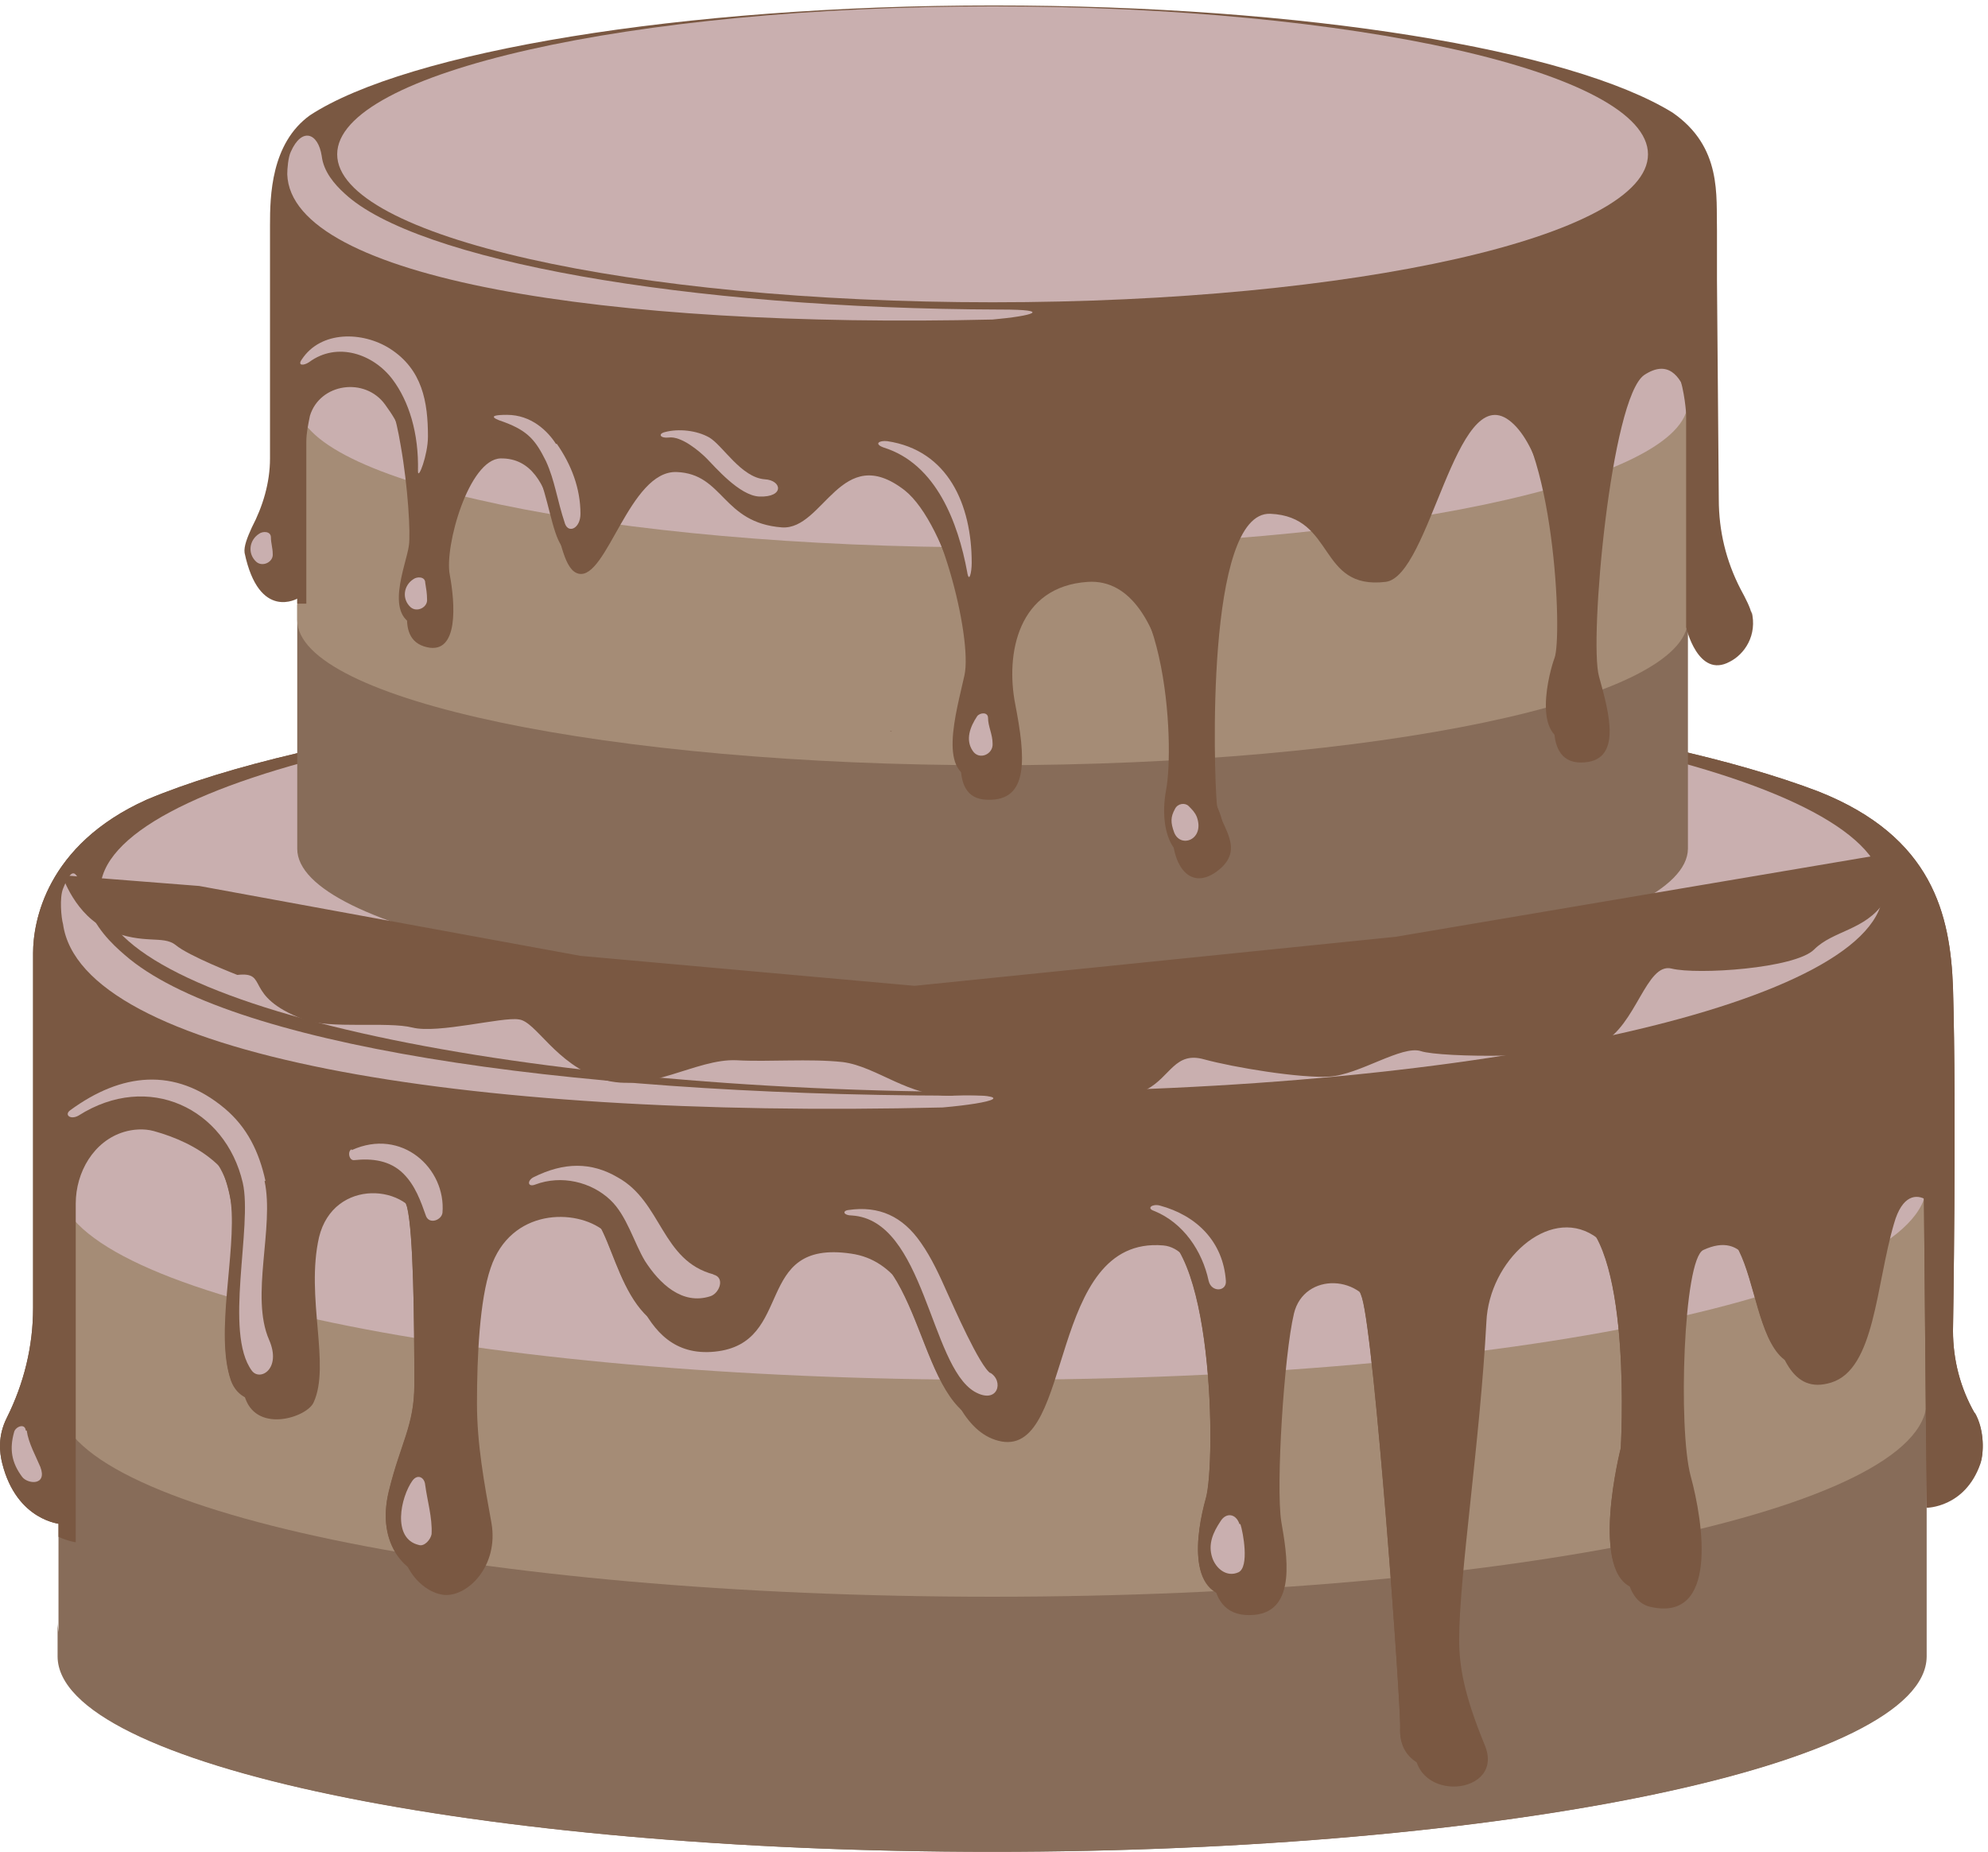
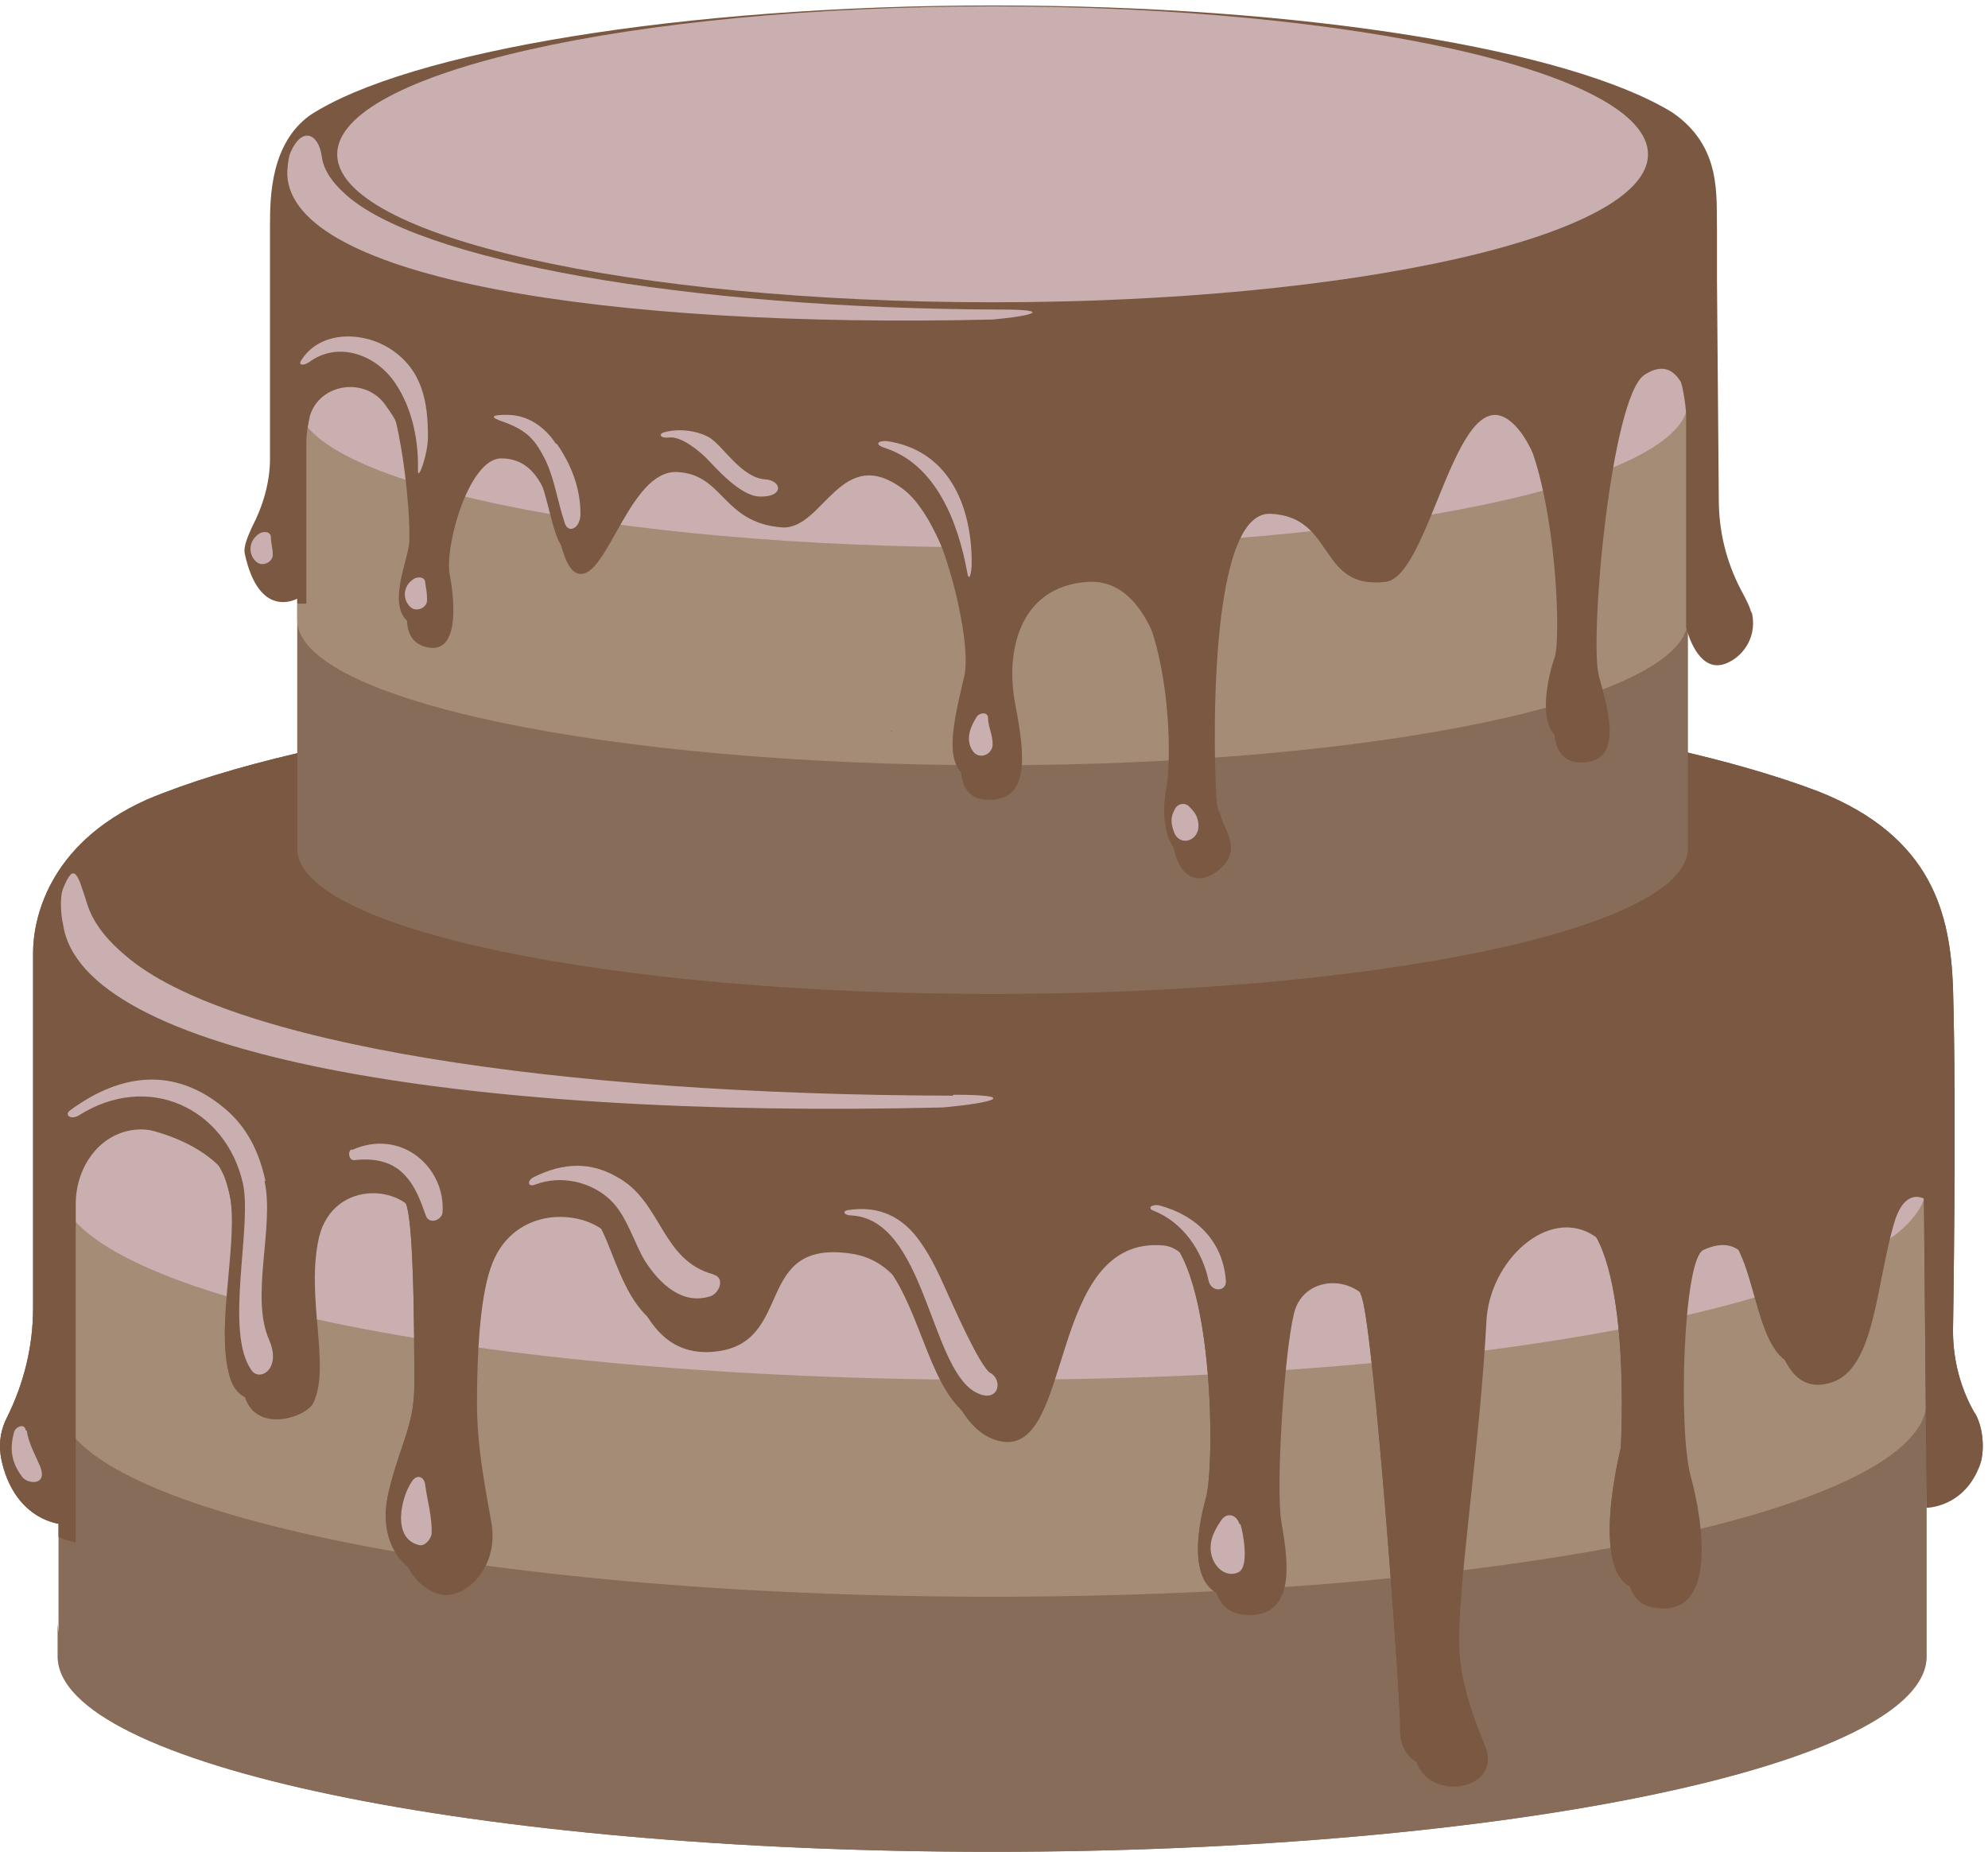
<svg xmlns="http://www.w3.org/2000/svg" width="219" height="204" viewBox="0 0 219 204" fill="none">
  <path d="M6.444 146.4V182.5C6.544 194.4 52.544 204 109.344 204C166.144 204 212.144 194.4 212.244 182.5V146.4H6.444Z" fill="#876C59" />
  <path d="M109.244 200.2C52.544 200.2 6.444 190.6 6.344 178.7V182.5C6.444 194.4 52.444 204 109.244 204C166.044 204 212.044 194.4 212.144 182.5V178.7C212.044 190.6 166.044 200.2 109.244 200.2Z" fill="#876C59" />
  <path d="M6.444 118.3V154.4C6.544 166.3 52.544 175.9 109.344 175.9C166.144 175.9 212.144 166.3 212.244 154.4V118.3H6.444Z" fill="#A58C76" />
  <path d="M6.444 102.6V130.5C6.544 142.4 52.544 152 109.344 152C166.144 152 212.144 142.4 212.244 130.5V102.6H6.444Z" fill="#C9AFAF" />
  <path d="M217.544 155.7C215.944 152.9 215.144 149.8 215.144 146.6C215.144 146.6 215.544 122.5 215.144 108.8C214.844 100.8 212.944 92.2 200.344 87.2C181.944 80.2 148.044 75.5 109.344 75.5C70.644 75.5 33.944 80.6 16.144 88.1C5.044 93.1 3.644 101.6 3.644 105C3.644 117 3.644 144.1 3.644 144.1C3.644 148.3 2.644 152.4 0.744 156.2C-0.256 158.2 -0.056 160 0.244 161.2C1.844 167.6 6.744 167.9 6.744 167.9V130.6C6.744 127.1 8.744 123.7 12.044 122.7C13.044 122.4 14.244 122.3 15.344 122.6C20.044 123.9 24.844 126.8 25.444 132.5C26.044 138.1 23.644 146.9 25.444 152.1C26.844 155.9 32.244 154.1 32.944 152.5C34.844 148.4 32.044 140.9 33.544 134.3C35.144 127.7 43.544 128.4 44.844 133C45.544 135.8 45.644 145.4 45.644 152.6C45.644 157.1 44.144 159 42.844 164.3C41.344 170.4 45.044 173.5 47.344 173.7C49.944 173.9 53.344 170.5 52.544 165.8C51.744 161.4 50.944 157.1 50.944 152.6C50.944 147.4 51.244 141.2 52.444 137.7C54.644 131.1 61.844 131.1 64.944 133.6C68.044 136.1 68.244 147.8 77.144 146.9C86.044 146 81.244 134.5 92.144 136.1C102.144 137.5 100.744 155.3 108.744 156.8C116.744 158.2 113.744 134.1 126.544 135.2C133.744 135.8 133.944 161.2 132.844 165.1C131.744 169 130.644 176.4 136.544 175.9C141.344 175.5 140.144 169.1 139.544 165.6C138.944 161.7 139.844 147.3 140.944 142.7C142.044 138.1 148.644 138.3 150.044 143C151.444 147.7 154.344 188 154.244 190.4C153.944 196.8 164.344 195.8 161.944 190.2C159.644 184.6 159.144 181.5 159.144 178.6C159.144 171.6 161.444 156.8 162.144 143.6C162.444 136.9 168.944 130.9 173.944 134.1C179.844 137.9 178.544 159.6 178.544 159.6C178.544 159.6 174.944 173.7 180.144 175C187.744 176.8 186.044 165.7 184.644 160.6C183.244 155.4 183.844 136.7 186.044 135.7C195.144 131.5 191.244 153.1 200.144 150.2C204.944 148.7 205.044 139.5 207.044 132.7C208.644 127.4 211.944 130.5 211.944 132.1L212.244 166.1C212.244 166.1 216.444 166.1 218.144 161.3C218.544 160.2 218.644 157.6 217.544 155.7Z" fill="#7A5842" />
  <path d="M6.444 119.5V169.3C7.544 169.8 8.344 169.9 8.344 169.9V132.6C8.344 129.1 10.344 125.7 13.644 124.7C14.644 124.4 15.844 124.3 16.944 124.6C21.644 125.9 26.444 128.8 27.044 134.5C27.644 140.1 25.144 148.9 27.044 154.1C28.444 157.9 33.844 156.1 34.544 154.5C36.444 150.4 33.644 142.9 35.144 136.3C36.744 129.7 45.144 130.4 46.444 135C47.244 137.8 47.244 147.4 47.244 154.6C47.244 159.1 45.744 161 44.444 166.3C42.944 172.4 46.644 175.5 48.944 175.7C51.544 175.9 54.944 172.5 54.144 167.8C53.344 163.4 52.544 159.1 52.544 154.6C52.544 149.4 52.844 143.2 54.044 139.7C56.244 133.1 63.444 133.1 66.544 135.6C69.644 138.1 69.844 149.8 78.744 148.9C87.644 148 82.844 136.5 93.744 138.1C103.744 139.5 102.344 157.3 110.344 158.8C118.344 160.2 115.344 136.1 128.144 137.2C135.344 137.8 135.544 163.2 134.444 167.1C133.344 171 132.244 178.4 138.144 177.9C142.944 177.5 141.744 171.1 141.144 167.6C140.544 163.7 141.444 149.3 142.544 144.7C143.644 140.1 150.244 140.3 151.644 145C153.044 149.7 155.944 190 155.844 192.4C155.544 198.8 165.944 197.8 163.544 192.2C161.244 186.6 160.744 183.5 160.744 180.6C160.744 173.6 163.044 158.8 163.744 145.6C164.044 138.9 170.544 132.9 175.544 136.1C181.444 139.9 180.144 161.6 180.144 161.6C180.144 161.6 176.544 175.7 181.744 177C189.344 178.8 187.644 167.7 186.244 162.6C184.844 157.4 185.444 138.7 187.644 137.7C196.744 133.5 192.844 155.1 201.744 152.3C206.544 150.8 206.644 141.6 208.644 134.8C209.544 131.6 211.144 131.5 212.244 132.2V102.8H6.444V119.7V119.5Z" fill="#7A5842" />
  <path d="M66.644 158.5C66.644 156.7 65.144 155.2 63.344 155.2C61.544 155.2 60.044 156.7 60.044 158.5C60.044 160.3 61.544 161.8 63.344 161.8C65.144 161.8 66.644 160.3 66.644 158.5Z" fill="#A58C76" />
  <path d="M86.344 167C86.344 165.4 85.044 164.2 83.544 164.2C82.044 164.2 80.744 165.5 80.744 167C80.744 168.5 82.044 169.8 83.544 169.8C85.044 169.8 86.344 168.5 86.344 167Z" fill="#A58C76" />
  <path d="M115.044 167.5C117.64 167.5 119.744 165.396 119.744 162.8C119.744 160.204 117.64 158.1 115.044 158.1C112.449 158.1 110.344 160.204 110.344 162.8C110.344 165.396 112.449 167.5 115.044 167.5Z" fill="#A58C76" />
  <path d="M32.844 162.8C32.844 161.5 31.744 160.5 30.544 160.5C29.344 160.5 28.244 161.6 28.244 162.8C28.244 164 29.344 165.1 30.544 165.1C31.744 165.1 32.844 164 32.844 162.8Z" fill="#A58C76" />
  <path d="M58.744 189.5C58.744 188.5 57.944 187.6 56.844 187.6C55.744 187.6 54.944 188.4 54.944 189.5C54.944 190.6 55.744 191.4 56.844 191.4C57.944 191.4 58.744 190.6 58.744 189.5Z" fill="#876C59" />
  <path d="M80.244 186.7C80.244 185.1 78.944 183.9 77.444 183.9C75.944 183.9 74.644 185.2 74.644 186.7C74.644 188.2 75.944 189.5 77.444 189.5C78.944 189.5 80.244 188.2 80.244 186.7Z" fill="#876C59" />
  <path d="M106.144 197.5C106.144 195.9 104.844 194.7 103.344 194.7C101.844 194.7 100.544 196 100.544 197.5C100.544 199 101.844 200.3 103.344 200.3C104.844 200.3 106.144 199 106.144 197.5Z" fill="#876C59" />
  <path d="M19.744 183.4C19.744 182.4 18.944 181.5 17.844 181.5C16.744 181.5 15.944 182.3 15.944 183.4C15.944 184.5 16.744 185.3 17.844 185.3C18.944 185.3 19.744 184.5 19.744 183.4Z" fill="#876C59" />
  <path d="M145.544 187.6C145.544 186.3 144.444 185.3 143.244 185.3C142.044 185.3 140.944 186.4 140.944 187.6C140.944 188.8 142.044 189.9 143.244 189.9C144.444 189.9 145.544 188.8 145.544 187.6Z" fill="#876C59" />
  <path d="M199.544 178.3C199.544 176.7 198.244 175.5 196.744 175.5C195.244 175.5 193.944 176.8 193.944 178.3C193.944 179.8 195.244 181.1 196.744 181.1C198.244 181.1 199.544 179.8 199.544 178.3Z" fill="#876C59" />
  <path d="M189.844 189.5C189.844 188.3 188.944 187.4 187.744 187.4C186.544 187.4 185.644 188.3 185.644 189.5C185.644 190.7 186.544 191.6 187.744 191.6C188.944 191.6 189.844 190.7 189.844 189.5Z" fill="#876C59" />
  <path d="M179.344 186.7C179.344 184.9 177.844 183.4 176.044 183.4C174.244 183.4 172.744 184.9 172.744 186.7C172.744 188.5 174.244 190 176.044 190C177.844 190 179.344 188.5 179.344 186.7Z" fill="#876C59" />
  <path d="M217.544 155.7C215.944 152.9 215.144 149.8 215.144 146.6C215.144 146.6 215.544 122.5 215.144 108.8C214.844 100.8 212.944 92.2 200.344 87.2C181.944 80.2 148.044 75.5 109.344 75.5C70.644 75.5 33.944 80.6 16.144 88.1C5.044 93.1 3.644 101.6 3.644 105C3.644 117 3.644 144.1 3.644 144.1C3.644 148.3 2.644 152.4 0.744 156.2C-0.256 158.2 -0.056 160 0.244 161.2C1.844 167.6 6.744 167.9 6.744 167.9V130.6C6.744 127.1 8.744 123.7 12.044 122.7C13.044 122.4 23.244 120.1 25.444 132.4C26.444 138 23.644 146.8 25.444 152C26.844 155.8 32.244 154 32.944 152.4C34.844 148.3 32.044 140.8 33.544 134.2C35.144 127.6 43.544 128.3 44.844 132.9C45.544 135.7 45.644 145.3 45.644 152.5C45.644 157 44.144 158.9 42.844 164.2C41.344 170.3 45.044 173.4 47.344 173.6C49.944 173.8 53.344 170.4 52.544 165.7C51.744 161.3 50.944 157 50.944 152.5C50.944 147.3 51.244 141.1 52.444 137.6C54.644 131 61.844 131 64.944 133.5C68.044 136 68.244 147.7 77.144 146.8C86.044 145.9 81.244 134.4 92.144 136C102.144 137.4 100.744 155.2 108.744 156.7C116.744 158.1 113.744 134 126.544 135.1C133.744 135.7 133.944 161.1 132.844 165C131.744 168.9 130.644 176.3 136.544 175.8C141.344 175.4 140.144 169 139.544 165.5C138.944 161.6 139.844 147.2 140.944 142.6C142.044 138 148.644 138.2 150.044 142.9C151.444 147.6 154.344 187.9 154.244 190.3C153.944 196.7 164.344 195.7 161.944 190.1C159.644 184.5 159.144 181.4 159.144 178.5C159.144 171.5 161.444 156.7 162.144 143.5C162.444 136.8 168.944 130.8 173.944 134C179.844 137.8 178.544 159.5 178.544 159.5C178.544 159.5 174.944 173.6 180.144 174.9C187.744 176.7 186.044 165.6 184.644 160.5C183.244 155.3 183.844 136.6 186.044 135.6C195.144 131.4 191.244 153 200.144 150.1C204.944 148.6 205.044 139.4 207.044 132.6C208.644 127.3 211.944 130.4 211.944 132L212.244 166C212.244 166 216.444 166 218.144 161.2C218.544 160.1 218.644 157.5 217.544 155.6V155.7Z" fill="#7A5842" />
-   <path d="M207.444 98.1C207.444 110.4 163.444 120.3 109.244 120.3C55.044 120.3 11.044 110.4 11.044 98.1C11.044 85.8 55.044 75.9 109.244 75.9C163.444 75.9 207.444 85.8 207.444 98.1Z" fill="#C9AFAF" />
+   <path d="M207.444 98.1C207.444 110.4 163.444 120.3 109.244 120.3C55.044 120.3 11.044 110.4 11.044 98.1C11.044 85.8 55.044 75.9 109.244 75.9C163.444 75.9 207.444 85.8 207.444 98.1Z" fill="#7A5842" />
  <path d="M104.944 120.7C61.344 120.6 24.944 115 13.744 105.2C12.344 104 10.344 102.1 9.544 99.4C8.544 96.2 8.144 94.9 6.944 97.9C6.544 98.9 6.744 101.1 6.944 101.8C8.944 116.1 50.244 123.3 103.844 122C109.544 121.5 112.344 120.6 105.044 120.6L104.944 120.7Z" fill="#C9AFAF" />
  <path d="M2.844 157.6C2.744 156.7 1.644 157.2 1.544 157.8C1.044 159.6 1.244 161.1 2.444 162.7C3.044 163.5 5.244 163.7 4.444 161.6C3.944 160.4 3.144 159 2.944 157.6H2.844Z" fill="#C9AFAF" />
  <path d="M29.244 130.1C28.544 126.9 27.244 124.2 24.744 122.1C19.244 117.5 13.344 118.2 7.744 122.3C7.044 122.8 7.744 123.4 8.644 122.9C16.344 118 24.844 122.1 26.744 130.3C27.844 135.1 24.644 146.8 27.744 151C28.644 152.2 31.044 150.8 29.644 147.6C27.544 142.8 30.244 135.2 29.144 130.1H29.244Z" fill="#C9AFAF" />
  <path d="M46.844 163.7C46.844 162.8 46.044 162.3 45.444 163.1C44.144 164.9 43.144 169.5 46.144 170.2C46.744 170.4 47.444 169.6 47.544 169C47.644 167.2 47.044 165.2 46.844 163.6V163.7Z" fill="#C9AFAF" />
-   <path d="M78.644 140.4C72.844 138.9 72.944 132.4 68.044 129.7C65.144 128 62.144 128 58.744 129.7C58.044 130.1 58.144 130.8 58.944 130.5C61.844 129.4 65.144 130.2 67.244 132.2C69.044 133.9 69.844 136.9 71.044 138.9C72.644 141.4 75.144 143.8 78.244 142.8C79.244 142.5 79.944 140.7 78.544 140.4H78.644Z" fill="#C9AFAF" />
+   <path d="M78.644 140.4C72.844 138.9 72.945 132.4 68.044 129.7C65.144 128 62.145 128 58.745 129.7C58.044 130.1 58.145 130.8 58.944 130.5C61.844 129.4 65.144 130.2 67.245 132.2C69.044 133.9 69.844 136.9 71.044 138.9C72.644 141.4 75.144 143.8 78.245 142.8C79.245 142.5 79.945 140.7 78.544 140.4H78.644Z" fill="#C9AFAF" />
  <path d="M38.744 126.6C38.244 126.8 38.444 127.9 39.044 127.8C40.944 127.6 42.944 127.8 44.444 129.3C45.744 130.6 46.344 132.3 46.944 134C47.344 134.9 48.644 134.4 48.744 133.6C49.144 128.7 44.244 124.2 38.744 126.7V126.6Z" fill="#C9AFAF" />
  <path d="M109.144 151.3C107.944 150.6 104.944 143.7 104.344 142.4C103.544 140.6 102.644 138.6 101.444 136.9C99.444 134 96.844 132.8 93.444 133.3C92.744 133.4 92.944 133.9 93.844 133.9C101.844 134.4 102.444 150.4 107.344 153.3C109.944 154.8 110.644 152.1 109.044 151.2L109.144 151.3Z" fill="#C9AFAF" />
  <path d="M127.744 132.8C126.944 132.6 126.244 133.1 127.144 133.4C130.344 134.7 132.444 137.8 133.144 141.1C133.444 142.4 135.144 142.3 135.044 141.1C134.744 136.8 131.844 133.9 127.744 132.8Z" fill="#C9AFAF" />
  <path d="M136.544 167.9C136.144 166.7 135.044 166.6 134.444 167.6C133.644 168.8 133.044 170.1 133.544 171.6C133.944 172.8 135.144 173.8 136.444 173.2C137.644 172.6 136.944 168.8 136.644 167.9H136.544Z" fill="#C9AFAF" />
  <path d="M32.744 66.6V93.5C32.744 102.3 67.044 109.5 109.344 109.5C151.644 109.5 185.844 102.3 185.944 93.5V66.6H32.744Z" fill="#876C59" />
  <path d="M32.744 41.4V68.3C32.744 77.1 67.044 84.3 109.344 84.3C151.644 84.3 185.844 77.1 185.944 68.3V41.4H32.744Z" fill="#A58C76" />
  <path d="M32.744 19.5V44.3C32.744 53.1 67.044 60.3 109.344 60.3C151.644 60.3 185.844 53.1 185.944 44.3V19.5H32.744Z" fill="#C9AFAF" />
-   <path d="M32.744 19.5V66.5H33.744V48.7C33.744 47.7 33.944 46.8 34.144 45.8C35.244 42.2 40.244 41.5 42.444 44.6C44.044 46.8 44.444 47.9 45.044 51.4C45.844 55.9 46.144 61.1 45.944 62.4C45.644 64.6 43.044 70.4 47.044 71.3C50.544 72.1 50.144 66.5 49.544 63.3C48.944 60.2 51.644 50.6 55.144 50.5C62.044 50.4 60.644 62.5 63.744 63.2C66.844 63.9 69.344 51.8 74.544 52C79.744 52.2 79.544 57.6 86.144 58.1C90.744 58.4 92.644 48.6 99.644 54C104.444 57.8 108.044 72.6 107.144 76.7C106.244 80.8 104.044 88 108.744 88.1C113.444 88.3 112.944 83.3 111.844 77.6C110.744 72 112.144 64.6 119.844 64.1C129.444 63.5 130.344 84.4 129.344 89.4C128.444 94.4 130.644 98.5 134.044 96C137.444 93.5 134.244 90.9 134.044 88.5C133.744 85.4 132.744 56.3 139.944 56.6C147.144 56.9 145.144 65 152.644 64.1C157.544 63.5 160.344 41.9 166.244 46.3C172.144 50.7 173.044 72.5 172.144 74.8C171.644 76.1 169.444 84 174.144 84C178.844 84 177.244 78.5 176.144 74.5C175.044 70.6 177.444 43.8 181.144 41.3C183.744 39.6 185.044 41.4 185.844 43.5V19.2H32.644L32.744 19.5Z" fill="#7A5842" />
+   <path d="M32.745 19.5V66.5H33.745V48.7C33.745 47.7 33.944 46.8 34.145 45.8C35.245 42.2 40.245 41.5 42.444 44.6C44.044 46.8 44.444 47.9 45.044 51.4C45.844 55.9 46.145 61.1 45.944 62.4C45.645 64.6 43.044 70.4 47.044 71.3C50.544 72.1 50.145 66.5 49.544 63.3C48.944 60.2 51.645 50.6 55.145 50.5C62.044 50.4 60.645 62.5 63.745 63.2C66.844 63.9 69.344 51.8 74.544 52C79.745 52.2 79.544 57.6 86.144 58.1C90.745 58.4 92.644 48.6 99.644 54C104.445 57.8 108.045 72.6 107.145 76.7C106.245 80.8 104.045 88 108.745 88.1C113.445 88.3 112.945 83.3 111.845 77.6C110.745 72 112.145 64.6 119.845 64.1C129.445 63.5 130.345 84.4 129.345 89.4C128.445 94.4 130.645 98.5 134.045 96C137.445 93.5 134.245 90.9 134.045 88.5C133.745 85.4 132.745 56.3 139.945 56.6C147.145 56.9 145.145 65 152.645 64.1C157.545 63.5 160.345 41.9 166.245 46.3C172.145 50.7 173.045 72.5 172.145 74.8C171.645 76.1 169.445 84 174.145 84C178.845 84 177.245 78.5 176.145 74.5C175.045 70.6 177.445 43.8 181.145 41.3C183.745 39.6 185.045 41.4 185.845 43.5V19.2H32.645L32.745 19.5Z" fill="#7A5842" />
  <path d="M94.344 72.6C94.344 70.3 92.444 68.4 90.144 68.4C87.844 68.4 85.944 70.3 85.944 72.6C85.944 74.9 87.844 76.8 90.144 76.8C92.444 76.8 94.344 74.9 94.344 72.6Z" fill="#A58C76" />
  <path d="M66.244 67.5C66.244 66.5 65.444 65.6 64.344 65.6C63.244 65.6 62.444 66.4 62.444 67.5C62.444 68.6 63.244 69.4 64.344 69.4C65.444 69.4 66.244 68.6 66.244 67.5Z" fill="#A58C76" />
  <path d="M74.644 76.4C74.644 75.4 73.844 74.5 72.744 74.5C71.644 74.5 70.844 75.3 70.844 76.4C70.844 77.5 71.644 78.3 72.744 78.3C73.844 78.3 74.644 77.5 74.644 76.4Z" fill="#A58C76" />
  <path d="M155.344 70.8C155.344 69.2 154.044 68 152.544 68C151.044 68 149.744 69.3 149.744 70.8C149.744 72.3 151.044 73.6 152.544 73.6C154.044 73.6 155.344 72.3 155.344 70.8Z" fill="#A58C76" />
-   <path d="M149.244 91C149.244 89.7 148.144 88.7 146.944 88.7C145.744 88.7 144.644 89.8 144.644 91C144.644 92.2 145.744 93.3 146.944 93.3C148.144 93.3 149.244 92.2 149.244 91Z" fill="#876C59" />
+   <path d="M149.245 91C149.245 89.7 148.145 88.7 146.945 88.7C145.745 88.7 144.645 89.8 144.645 91C144.645 92.2 145.745 93.3 146.945 93.3C148.145 93.3 149.245 92.2 149.245 91Z" fill="#876C59" />
  <path d="M170.844 96.1C170.844 94.8 169.744 93.8 168.544 93.8C167.344 93.8 166.244 94.9 166.244 96.1C166.244 97.3 167.344 98.4 168.544 98.4C169.744 98.4 170.844 97.3 170.844 96.1Z" fill="#876C59" />
  <path d="M158.644 98.5C158.644 97.7 158.044 97.1 157.244 97.1C156.444 97.1 155.844 97.7 155.844 98.5C155.844 99.3 156.444 99.9 157.244 99.9C158.044 99.9 158.644 99.3 158.644 98.5Z" fill="#876C59" />
-   <path d="M50.744 89.1C50.744 87.8 49.644 86.8 48.444 86.8C47.244 86.8 46.144 87.9 46.144 89.1C46.144 90.3 47.244 91.4 48.444 91.4C49.644 91.4 50.744 90.3 50.744 89.1Z" fill="#876C59" />
+   <path d="M50.745 89.1C50.745 87.8 49.645 86.8 48.444 86.8C47.245 86.8 46.145 87.9 46.145 89.1C46.145 90.3 47.245 91.4 48.444 91.4C49.645 91.4 50.745 90.3 50.745 89.1Z" fill="#876C59" />
  <path d="M61.044 97.5C61.044 96.7 60.444 96.1 59.644 96.1C58.844 96.1 58.244 96.7 58.244 97.5C58.244 98.3 58.844 98.9 59.644 98.9C60.444 98.9 61.044 98.3 61.044 97.5Z" fill="#876C59" />
  <path d="M84.044 97.5C84.044 96.2 82.944 95.2 81.744 95.2C80.544 95.2 79.444 96.3 79.444 97.5C79.444 98.7 80.544 99.8 81.744 99.8C82.944 99.8 84.044 98.7 84.044 97.5Z" fill="#876C59" />
  <path d="M192.944 67.6C192.844 67 192.344 66 191.744 64.9C190.144 61.8 189.344 58.5 189.344 55L189.144 30.9C189.144 30.9 189.144 26.8 189.144 25.4C189.044 21.6 189.744 16.2 184.244 12.4C173.044 5.5 143.844 0.6 109.444 0.6C75.044 0.6 44.844 5.7 34.144 12.7C29.844 15.8 29.744 21.6 29.744 24.8C29.744 26.7 29.744 30.9 29.744 30.9V50.5C29.744 53.2 28.944 55.8 27.744 58.1C27.244 59.2 26.844 60.2 26.944 60.9C28.544 68.5 32.844 65.9 32.844 65.9V46.4C32.844 45.4 33.044 44.4 33.244 43.5C34.344 39.9 39.344 39.2 41.544 42.3C43.144 44.5 43.544 45.6 44.144 49.1C44.944 53.6 45.244 58.8 45.044 60.1C44.744 62.3 42.144 68.1 46.144 69C49.644 69.8 49.244 64.1 48.644 61C48.044 57.9 50.744 48.3 54.244 48.2C61.144 48.1 59.744 60.2 62.844 60.9C65.944 61.6 68.444 49.5 73.644 49.7C78.844 49.9 78.644 55.3 85.244 55.8C89.844 56.1 91.744 46.3 98.744 51.7C103.544 55.5 107.144 70.3 106.244 74.4C105.344 78.5 103.144 85.7 107.844 85.8C112.544 86 112.044 81 110.944 75.3C109.844 69.7 111.244 62.3 118.944 61.8C128.544 61.2 129.444 82.1 128.444 87.1C127.544 92.1 129.744 96.2 133.144 93.7C136.544 91.2 133.344 88.6 133.144 86.2C132.844 83.1 131.844 54 139.044 54.3C146.244 54.6 144.244 62.7 151.744 61.8C156.644 61.2 159.444 39.6 165.344 44C171.244 48.4 172.144 70.2 171.244 72.5C170.744 73.8 168.544 81.7 173.244 81.7C177.944 81.7 176.344 76.2 175.244 72.2C174.144 68.3 176.544 41.5 180.244 39C185.244 35.7 185.744 45.6 185.744 45.6V69.1C185.744 69.1 187.044 74.8 190.544 72.9C192.144 72.1 193.644 70 192.944 67.3V67.6Z" fill="#7A5842" />
  <path d="M110.144 34.1C75.544 34 45.844 28.7 37.944 21.3C36.844 20.3 35.644 18.9 35.444 17.2C35.044 14.6 33.244 14 32.044 16.7C31.744 17.3 31.644 18.6 31.644 19.2C32.044 30.7 66.844 36.2 109.344 35.2C113.844 34.8 116.044 34.1 110.244 34.1H110.144Z" fill="#C9AFAF" />
  <path d="M46.844 64.2C46.844 63.5 45.944 63.5 45.544 63.8C44.444 64.5 44.244 66 45.244 66.9C45.944 67.5 47.144 66.9 47.044 66C47.044 65.4 46.944 64.8 46.844 64.2Z" fill="#C9AFAF" />
  <path d="M29.844 59.2C29.844 58.5 28.944 58.5 28.544 58.8C27.444 59.5 27.244 61 28.244 61.9C28.944 62.5 30.144 61.9 30.044 61C30.044 60.4 29.844 59.8 29.844 59.2Z" fill="#C9AFAF" />
  <path d="M42.944 38.4C39.944 36.5 35.344 36.4 33.244 39.6C32.744 40.3 33.444 40.3 34.044 39.9C37.144 37.6 41.144 39 43.244 41.8C45.044 44.2 46.144 47.7 46.044 51.9C46.044 53 47.144 50.1 47.144 48.1C47.144 44.3 46.544 40.7 42.944 38.4Z" fill="#C9AFAF" />
  <path d="M61.244 48.9C60.344 47.5 58.544 45.7 55.844 45.7C53.144 45.7 54.944 46.3 55.544 46.5C58.244 47.5 59.044 48.6 60.144 50.8C61.144 53 61.344 55 62.244 57.7C62.644 58.8 63.944 58.2 63.944 56.6C63.944 53.8 62.944 51.2 61.344 48.9H61.244Z" fill="#C9AFAF" />
  <path d="M84.244 52.8C81.644 52.6 79.644 49.1 78.144 48.2C76.744 47.4 74.744 47.2 73.244 47.6C72.444 47.8 72.744 48.3 73.644 48.2C75.044 48 77.044 49.7 77.844 50.5C78.744 51.4 81.444 54.6 83.644 54.7C86.444 54.8 86.144 52.9 84.244 52.8Z" fill="#C9AFAF" />
  <path d="M97.744 48.6C96.844 48.5 96.244 48.9 97.344 49.3C103.144 51.1 105.544 57.6 106.544 63C106.744 64.3 107.044 63.1 107.044 62C107.044 55.6 104.444 49.6 97.744 48.6Z" fill="#C9AFAF" />
  <path d="M108.844 79.1C108.844 78.4 107.944 78.5 107.644 78.9C106.844 80.1 106.344 81.5 107.144 82.7C107.844 83.8 109.444 83.1 109.344 81.9C109.344 80.9 108.844 80 108.844 79.1Z" fill="#C9AFAF" />
  <path d="M131.844 90C131.644 89.5 131.344 89.2 130.944 88.8C130.544 88.4 129.744 88.5 129.444 89.1C128.944 90 128.944 90.6 129.344 91.7C130.044 93.5 132.744 92.5 131.844 90Z" fill="#C9AFAF" />
-   <path d="M181.544 17C181.544 26 149.244 33.3 109.344 33.3C69.444 33.3 37.144 26 37.144 17C37.144 8 69.444 0.7 109.344 0.7C149.244 0.7 181.544 8 181.544 17Z" fill="#C9AFAF" />
-   <path d="M6.844 96.4C6.844 96.4 8.244 100.9 12.044 102.5C15.844 104.1 17.944 103 19.344 104.1C20.744 105.3 26.144 107.4 26.144 107.4C29.744 107 26.644 109.7 33.444 112.3C36.344 113.4 42.644 112.5 45.444 113.2C48.244 113.9 55.344 112 57.144 112.3C59.044 112.5 61.144 117.2 66.344 118.9C71.544 120.5 76.644 116.6 81.144 116.8C84.644 117 89.144 116.6 92.844 117C96.644 117.5 100.144 120.9 105.044 120.7C109.944 120.5 123.744 121.4 126.344 120C128.944 118.6 129.444 115.8 132.644 116.7C135.944 117.6 143.244 118.8 146.444 118.6C149.744 118.4 154.444 115.1 156.544 115.8C158.644 116.5 172.744 116.7 176.444 114.9C180.244 113 181.344 106 184.144 106.7C186.944 107.4 197.744 106.7 199.844 104.6C201.944 102.5 205.444 102.5 207.544 99.4C209.644 96.3 206.944 94.2 206.944 94.2L153.744 103.2L100.744 108.6L63.944 105.3L21.944 97.6L6.644 96.4H6.844Z" fill="#7A5842" />
+   <path d="M181.545 17C181.545 26 149.245 33.3 109.345 33.3C69.445 33.3 37.145 26 37.145 17C37.145 8 69.445 0.7 109.345 0.7C149.245 0.7 181.545 8 181.545 17Z" fill="#C9AFAF" />
  <path d="M98.244 80.6C98.244 80.6 98.144 80.6 98.044 80.5C98.044 80.5 98.144 80.5 98.244 80.6Z" fill="#7A5842" />
</svg>
